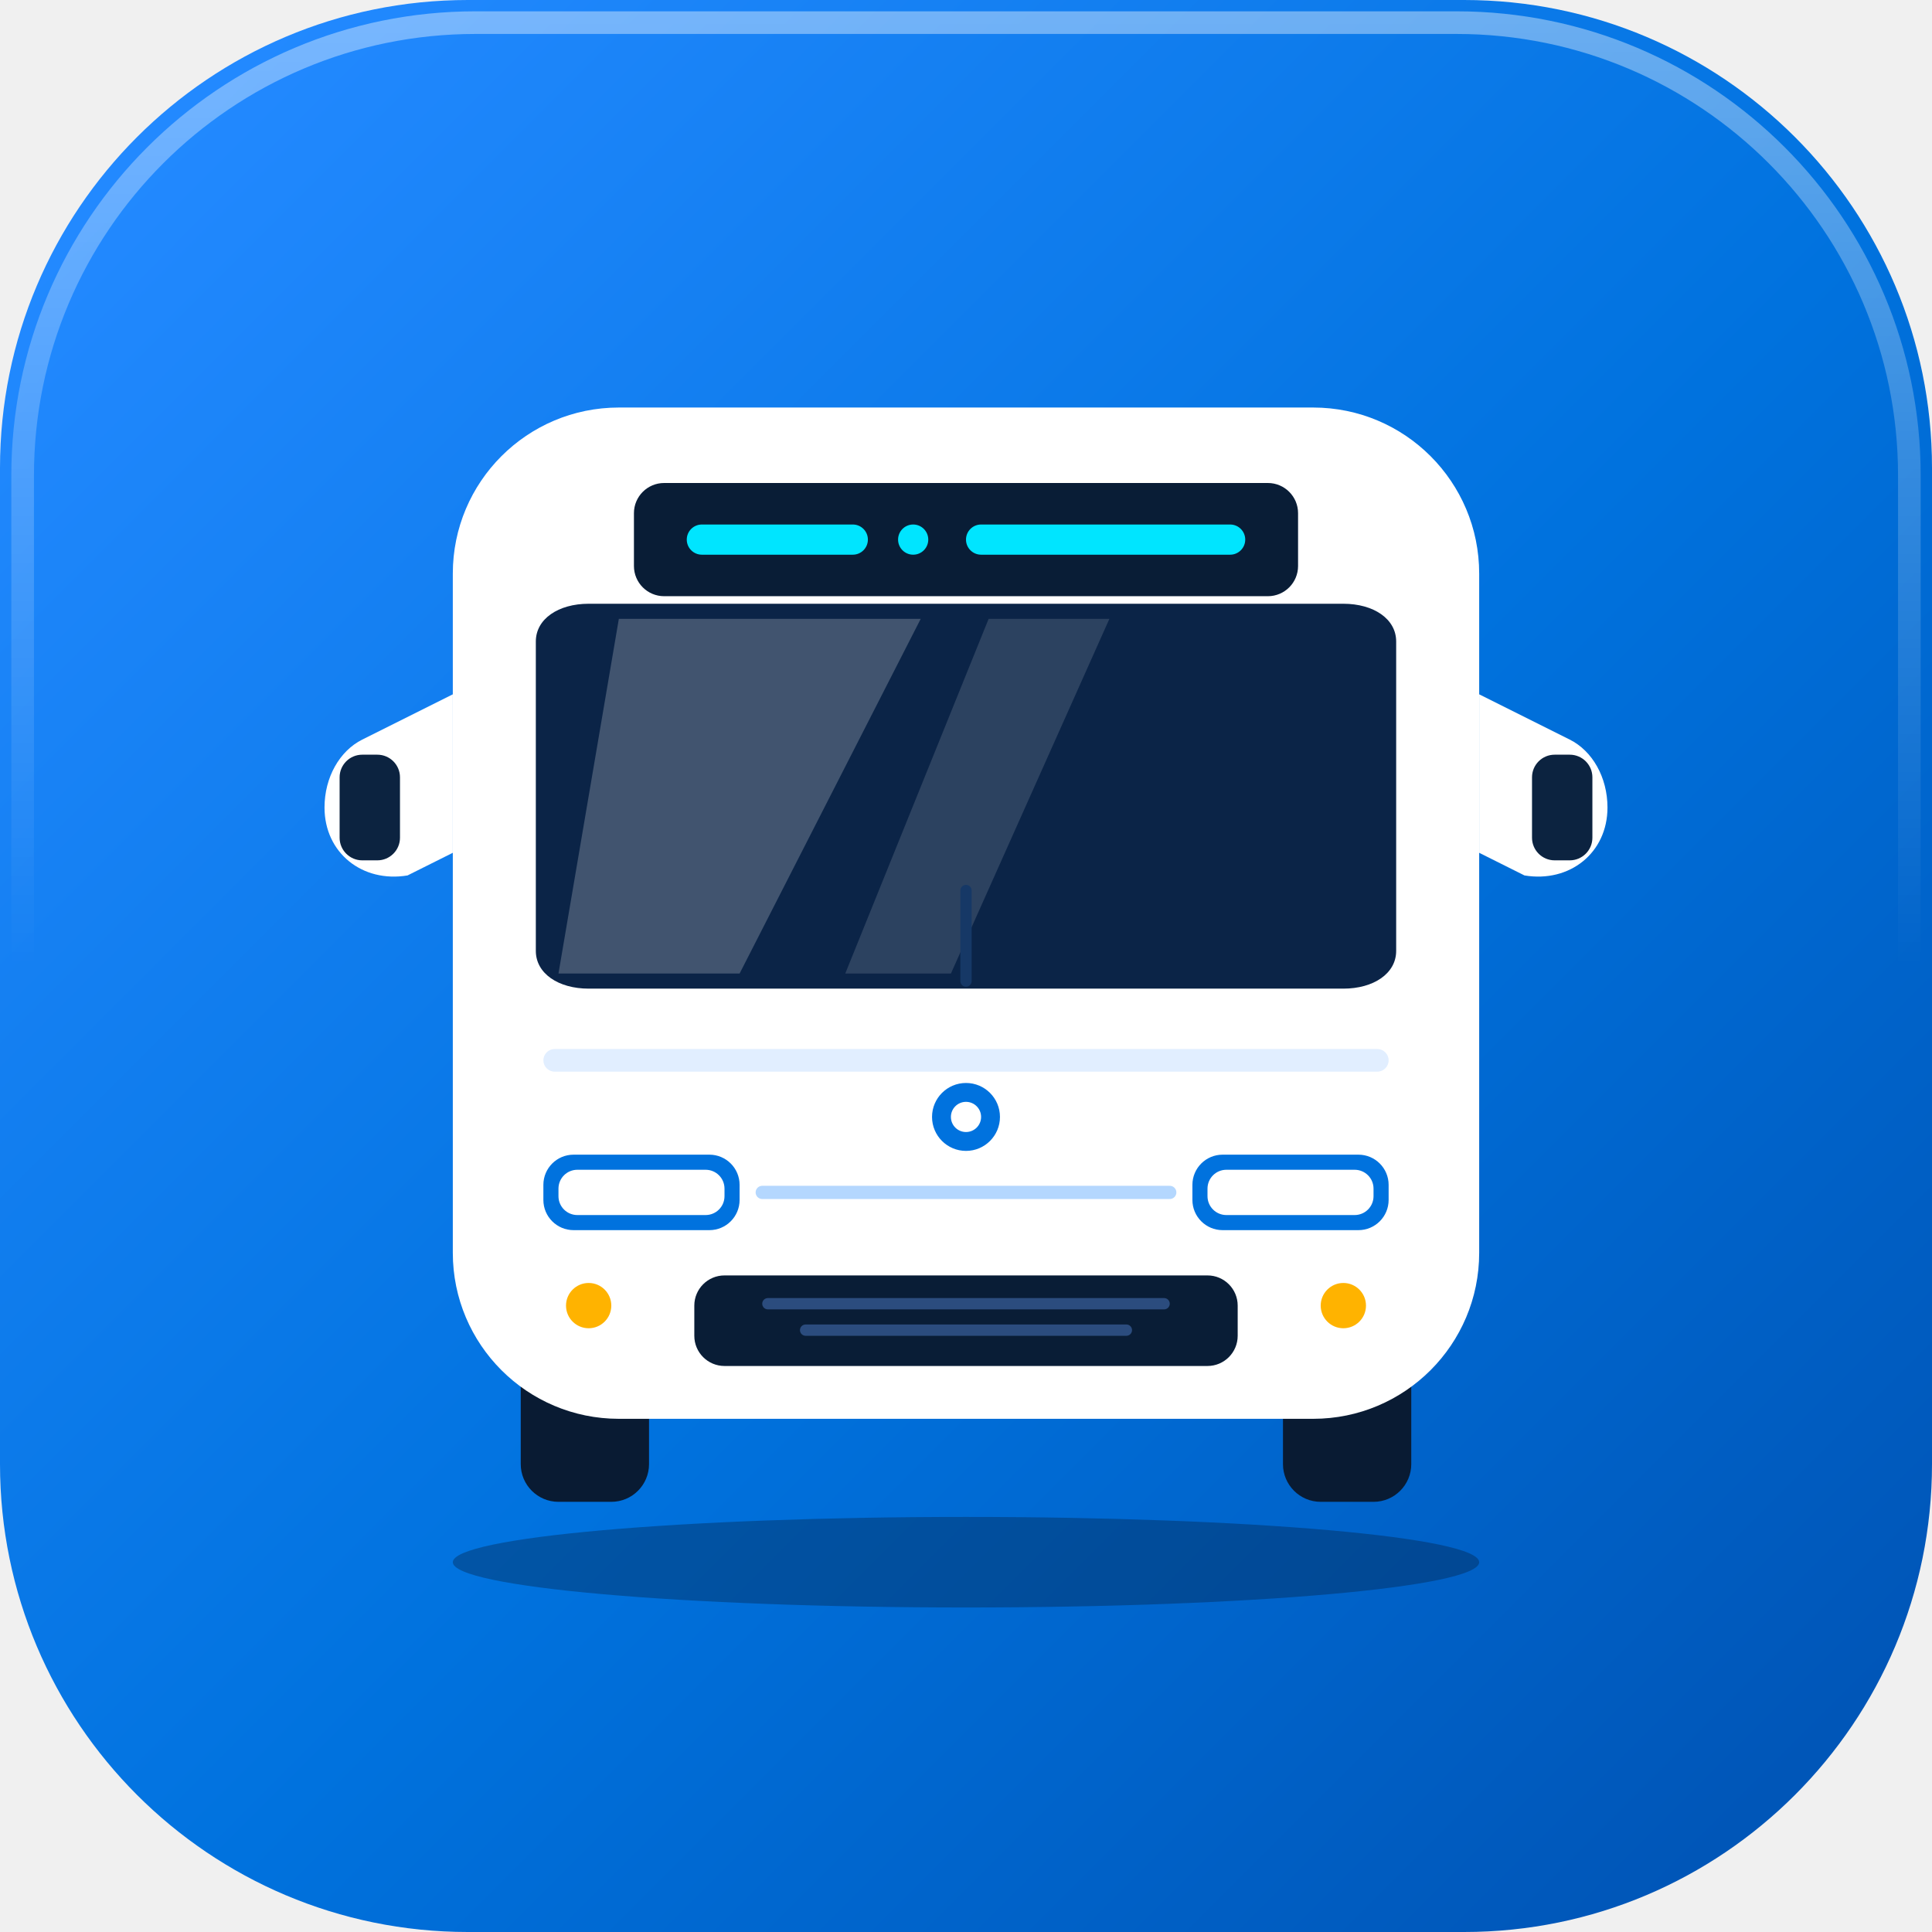
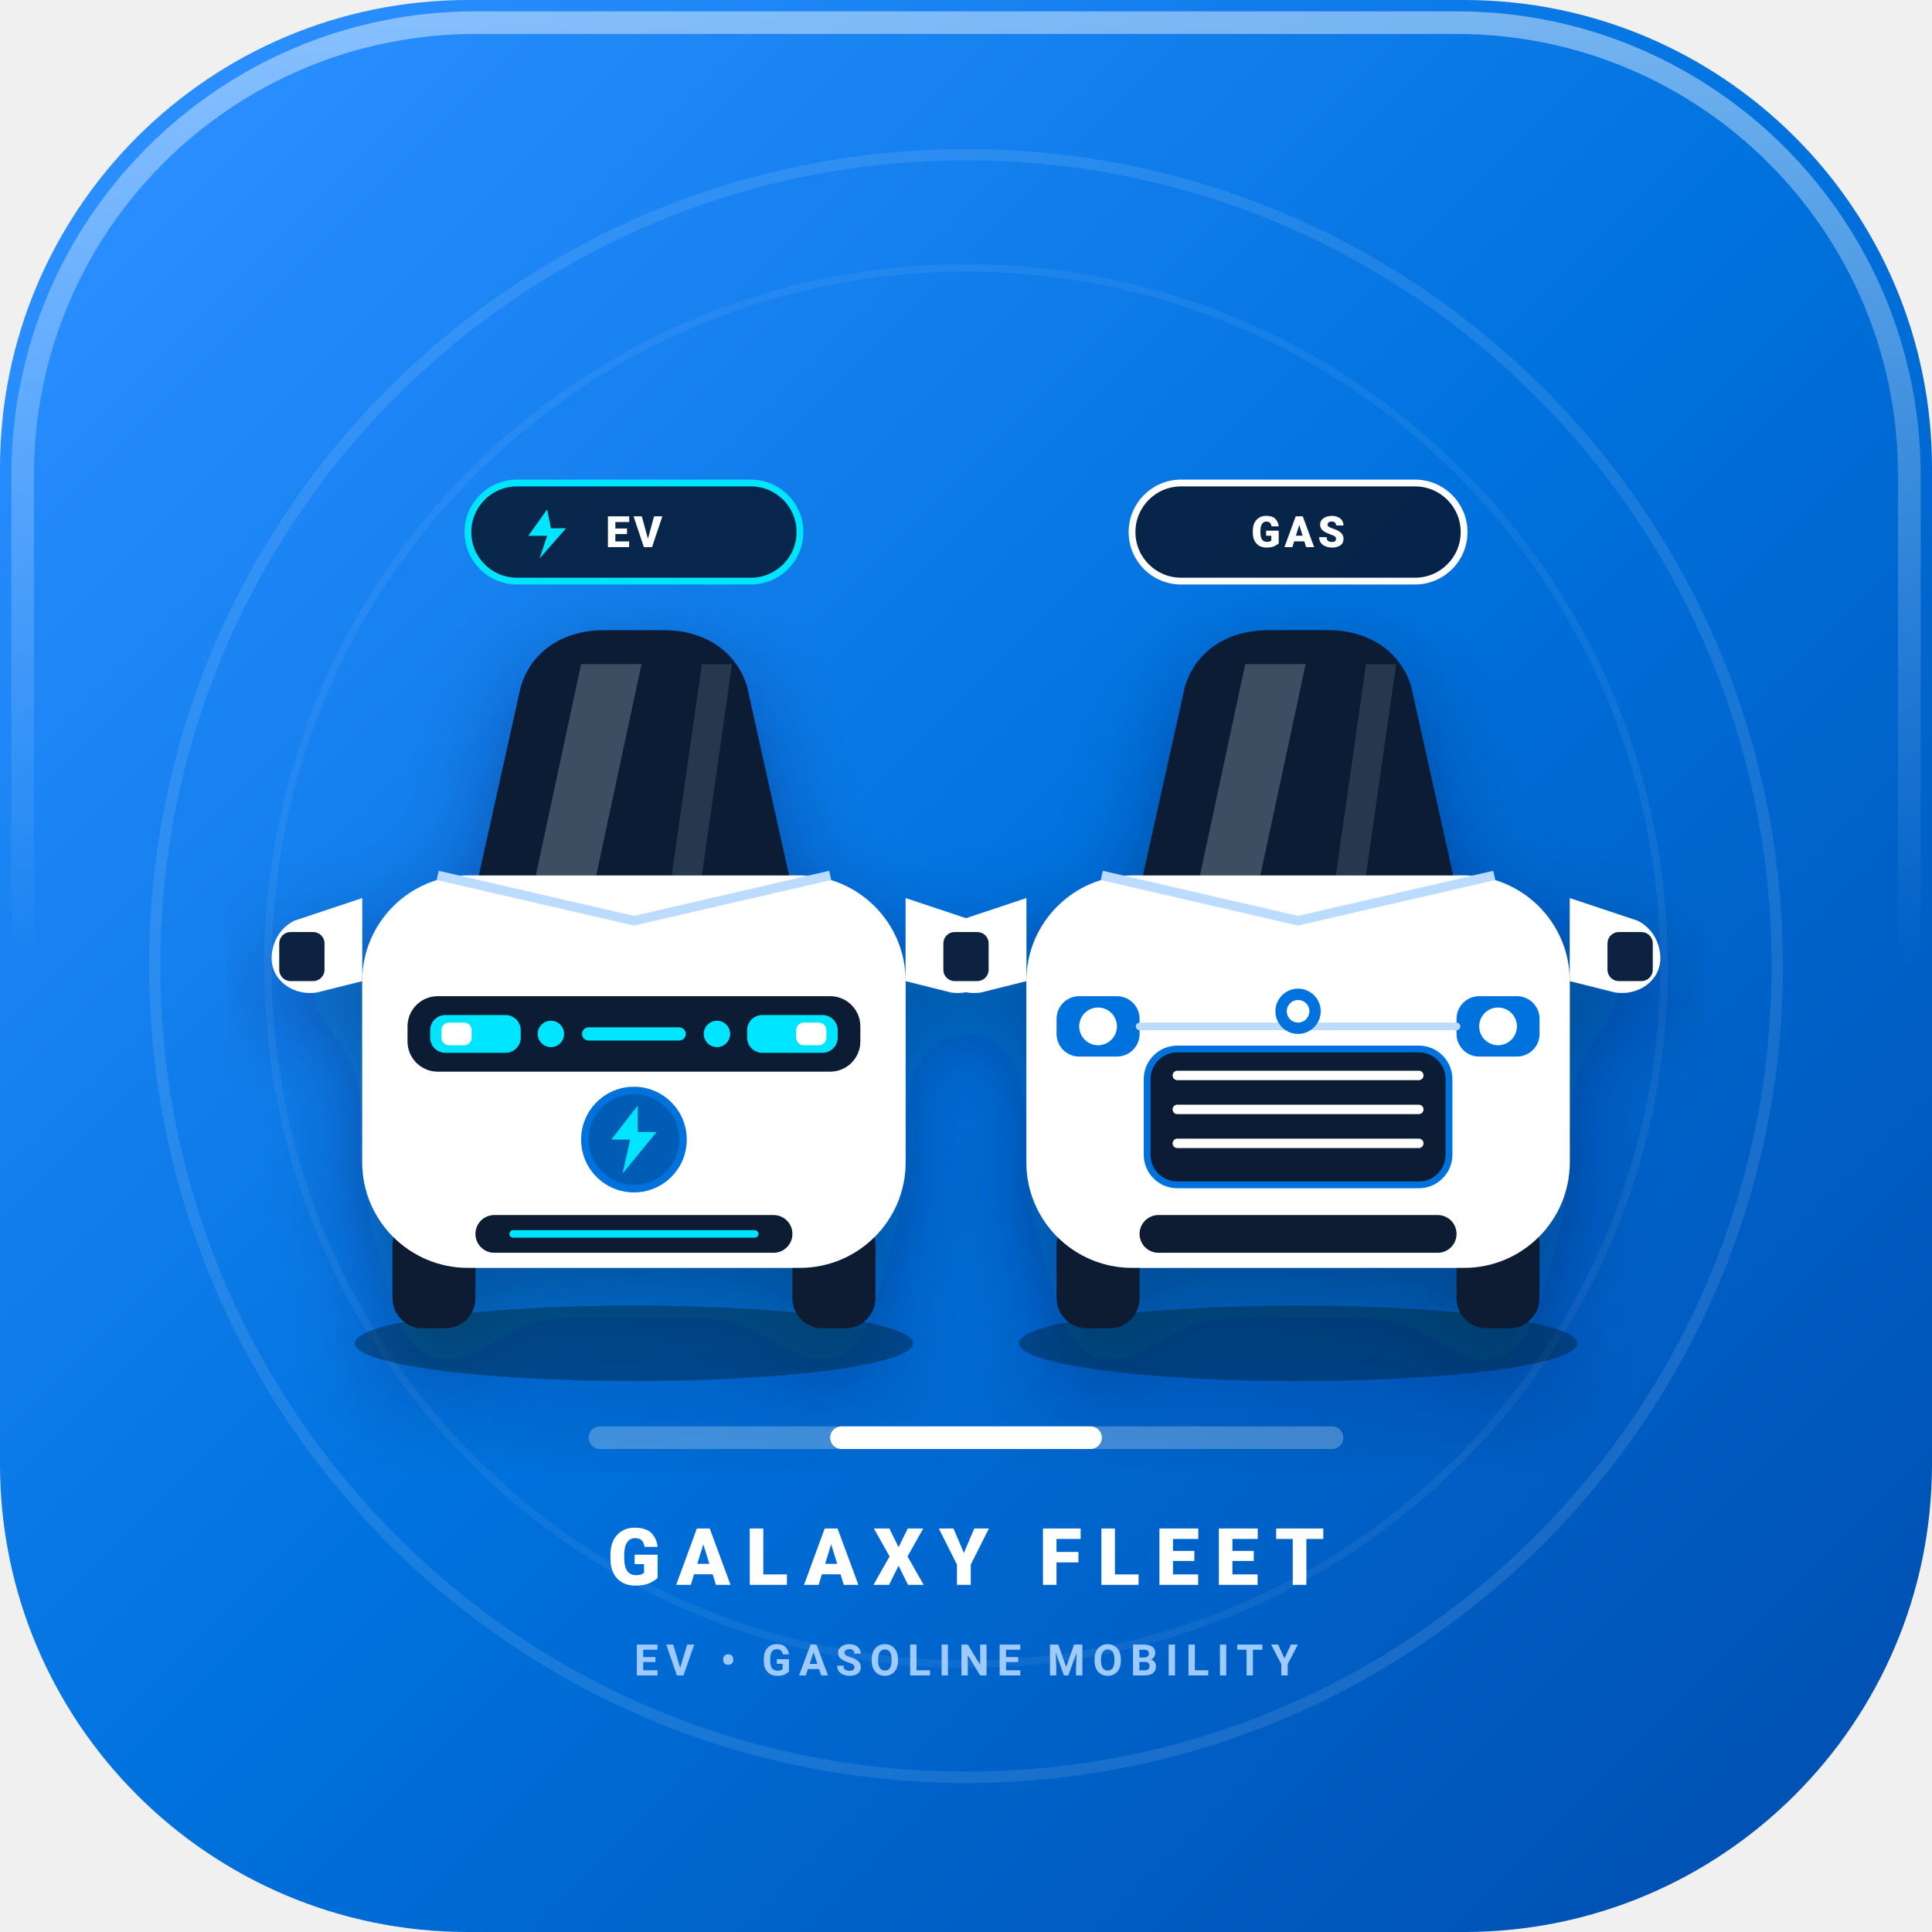
<svg xmlns="http://www.w3.org/2000/svg" viewBox="0 0 512 512" width="512" height="512" fill="none">
  <defs>
    <linearGradient id="samsungOneUiGradFav" x1="40" y1="40" x2="472" y2="472" gradientUnits="userSpaceOnUse">
-       <stop offset="0%" stop-color="#2289ff" />
-       <stop offset="55%" stop-color="#0072de" />
-       <stop offset="100%" stop-color="#0056b8" />
+       <stop offset="0%" stop-color="#2a8eff" />
+       <stop offset="50%" stop-color="#0072de" />
+       <stop offset="100%" stop-color="#0052b4" />
    </linearGradient>
    <linearGradient id="samsungRimGlowFav" x1="256" y1="0" x2="256" y2="256" gradientUnits="userSpaceOnUse">
-       <stop offset="0%" stop-color="#ffffff" stop-opacity="0.4" />
+       <stop offset="0%" stop-color="#ffffff" stop-opacity="0.45" />
      <stop offset="100%" stop-color="#ffffff" stop-opacity="0" />
    </linearGradient>
+     <filter id="carShadowFav" x="60" y="110" width="392" height="280" filterUnits="userSpaceOnUse">
+       <feDropShadow dx="0" dy="10" stdDeviation="12" flood-color="#031633" flood-opacity="0.38" />
+     </filter>
  </defs>
  <rect width="512" height="512" rx="124" fill="url(#samsungOneUiGradFav)" />
  <rect x="6" y="6" width="500" height="500" rx="120" stroke="url(#samsungRimGlowFav)" stroke-width="6" fill="none" />
-   <ellipse cx="256" cy="414" rx="136" ry="12" fill="#04142b" fill-opacity="0.32" />
-   <rect x="138" y="356" width="34" height="42" rx="10" fill="#091b33" />
-   <rect x="340" y="356" width="34" height="42" rx="10" fill="#091b33" />
-   <path d="M120 184 L96 196 C90 199 86 206 86 214 C86 226 96 234 108 232 L120 226 Z" fill="#ffffff" />
-   <rect x="90" y="200" width="16" height="28" rx="6" fill="#0c2340" />
-   <path d="M392 184 L416 196 C422 199 426 206 426 214 C426 226 416 234 404 232 L392 226 Z" fill="#ffffff" />
-   <rect x="406" y="200" width="16" height="28" rx="6" fill="#0c2340" />
-   <rect x="120" y="108" width="272" height="268" rx="44" fill="#ffffff" />
-   <rect x="168" y="128" width="176" height="30" rx="8" fill="#091d36" />
-   <rect x="182" y="139" width="48" height="8" rx="4" fill="#00e5ff" />
-   <circle cx="242" cy="143" r="4" fill="#00e5ff" />
-   <rect x="256" y="139" width="74" height="8" rx="4" fill="#00e5ff" />
-   <path d="M142 170 C142 164 148 160 156 160 L356 160 C364 160 370 164 370 170 L370 252 C370 258 364 262 356 262 L156 262 C148 262 142 258 142 252 Z" fill="#0b2447" />
-   <path d="M164 164 L244 164 L196 258 L148 258 Z" fill="#ffffff" fill-opacity="0.22" />
-   <path d="M262 164 L294 164 L252 258 L224 258 Z" fill="#ffffff" fill-opacity="0.14" />
-   <line x1="256" y1="236" x2="256" y2="260" stroke="#163866" stroke-width="3" stroke-linecap="round" />
-   <rect x="144" y="278" width="224" height="6" rx="3" fill="#e1eeff" />
-   <circle cx="256" cy="296" r="9" fill="#0072de" />
-   <circle cx="256" cy="296" r="4" fill="#ffffff" />
-   <rect x="144" y="306" width="52" height="20" rx="8" fill="#0072de" />
-   <rect x="148" y="310" width="44" height="12" rx="5" fill="#ffffff" />
-   <rect x="316" y="306" width="52" height="20" rx="8" fill="#0072de" />
-   <rect x="320" y="310" width="44" height="12" rx="5" fill="#ffffff" />
-   <line x1="202" y1="316" x2="310" y2="316" stroke="#b4d7fe" stroke-width="3.5" stroke-linecap="round" />
-   <rect x="184" y="338" width="144" height="24" rx="8" fill="#091d36" />
-   <rect x="202" y="344" width="108" height="3" rx="1.5" fill="#2b4c7e" />
-   <rect x="212" y="351" width="88" height="3" rx="1.5" fill="#2b4c7e" />
-   <circle cx="156" cy="346" r="6" fill="#ffb300" />
-   <circle cx="356" cy="346" r="6" fill="#ffb300" />
+   <circle cx="256" cy="256" r="215" stroke="#ffffff" stroke-opacity="0.10" stroke-width="3" fill="none" />
+   <circle cx="256" cy="256" r="185" stroke="#ffffff" stroke-opacity="0.06" stroke-width="2" fill="none" />
+   <g>
+     <rect x="124" y="128" width="88" height="26" rx="13" fill="#071b36" fill-opacity="0.88" stroke="#00e5ff" stroke-width="1.8" />
+     <path d="M145 135 L140 142 L145 142 L143 148 L150 140 L146 140 Z" fill="#00e5ff" />
+     <text x="168" y="145" font-family="-apple-system, BlinkMacSystemFont, 'Segoe UI', Roboto, sans-serif" font-size="11.5" font-weight="800" fill="#ffffff" letter-spacing="1" text-anchor="middle">EV</text>
+     <rect x="300" y="128" width="88" height="26" rx="13" fill="#071b36" fill-opacity="0.88" stroke="#ffffff" stroke-width="1.8" />
+     <text x="344" y="145" font-family="-apple-system, BlinkMacSystemFont, 'Segoe UI', Roboto, sans-serif" font-size="11.5" font-weight="800" fill="#ffffff" letter-spacing="1" text-anchor="middle">GAS</text>
+   </g>
+   <g filter="url(#carShadowFav)">
+     <ellipse cx="168" cy="356" rx="74" ry="10" fill="#04142b" fill-opacity="0.4" />
+     <ellipse cx="344" cy="356" rx="74" ry="10" fill="#04142b" fill-opacity="0.4" />
+     <g id="evCarFav">
+       <rect x="104" y="322" width="22" height="30" rx="8" fill="#081b33" />
+       <rect x="210" y="322" width="22" height="30" rx="8" fill="#081b33" />
+       <path d="M96 238 L78 244 C74 246 72 250 72 254 C72 260 78 264 84 263 L96 260 Z" fill="#ffffff" />
+       <rect x="74" y="247" width="12" height="13" rx="3" fill="#0c2340" />
+       <path d="M240 238 L258 244 C262 246 264 250 264 254 C264 260 258 264 252 263 L240 260 Z" fill="#ffffff" />
+       <rect x="250" y="247" width="12" height="13" rx="3" fill="#0c2340" />
+       <path d="M126 236 L138 182 C141 172 150 167 160 167 L176 167 C186 167 195 172 198 182 L210 236 Z" fill="#081c36" />
+       <path d="M142 232 L154 176 L170 176 L158 232 Z" fill="#ffffff" fill-opacity="0.22" />
+       <path d="M178 232 L186 176 L194 176 L186 232 Z" fill="#ffffff" fill-opacity="0.12" />
+       <rect x="96" y="232" width="144" height="104" rx="28" fill="#ffffff" />
+       <path d="M116 232 L168 244 L220 232" stroke="#bcdcff" stroke-width="2.5" fill="none" />
+       <rect x="108" y="264" width="120" height="20" rx="8" fill="#071b36" />
+       <rect x="114" y="269" width="24" height="10" rx="4" fill="#00e5ff" />
+       <rect x="117" y="271" width="8" height="6" rx="2" fill="#ffffff" />
+       <circle cx="146" cy="274" r="3.5" fill="#00e5ff" />
+       <line x1="156" y1="274" x2="180" y2="274" stroke="#00e5ff" stroke-width="3.5" stroke-linecap="round" />
+       <circle cx="190" cy="274" r="3.5" fill="#00e5ff" />
+       <rect x="198" y="269" width="24" height="10" rx="4" fill="#00e5ff" />
+       <rect x="211" y="271" width="8" height="6" rx="2" fill="#ffffff" />
+       <circle cx="168" cy="302" r="14" fill="#0072de" />
+       <circle cx="168" cy="302" r="12" fill="#005bb5" />
+       <path d="M169 293 L162 302 L167 302 L165 311 L174 300 L169 300 Z" fill="#00e5ff" />
+       <rect x="126" y="322" width="84" height="10" rx="5" fill="#081b33" />
+       <line x1="136" y1="327" x2="200" y2="327" stroke="#00e5ff" stroke-width="2" stroke-linecap="round" />
+     </g>
+     <g id="gasCarFav">
+       <rect x="280" y="322" width="22" height="30" rx="8" fill="#081b33" />
+       <rect x="386" y="322" width="22" height="30" rx="8" fill="#081b33" />
+       <path d="M272 238 L254 244 C250 246 248 250 248 254 C248 260 254 264 260 263 L272 260 Z" fill="#ffffff" />
+       <rect x="250" y="247" width="12" height="13" rx="3" fill="#0c2340" />
+       <path d="M416 238 L434 244 C438 246 440 250 440 254 C440 260 434 264 428 263 L416 260 Z" fill="#ffffff" />
+       <rect x="426" y="247" width="12" height="13" rx="3" fill="#0c2340" />
+       <path d="M302 236 L314 182 C317 172 326 167 336 167 L352 167 C362 167 371 172 374 182 L386 236 Z" fill="#081c36" />
+       <path d="M318 232 L330 176 L346 176 L334 232 Z" fill="#ffffff" fill-opacity="0.22" />
+       <path d="M354 232 L362 176 L370 176 L362 232 Z" fill="#ffffff" fill-opacity="0.12" />
+       <rect x="272" y="232" width="144" height="104" rx="28" fill="#ffffff" />
+       <path d="M292 232 L344 244 L396 232" stroke="#bcdcff" stroke-width="2.5" fill="none" />
+       <rect x="304" y="278" width="80" height="36" rx="8" fill="#091d36" stroke="#0072de" stroke-width="1.8" />
+       <line x1="312" y1="285" x2="376" y2="285" stroke="#ffffff" stroke-width="2.5" stroke-linecap="round" />
+       <line x1="312" y1="294" x2="376" y2="294" stroke="#ffffff" stroke-width="2.5" stroke-linecap="round" />
+       <line x1="312" y1="303" x2="376" y2="303" stroke="#ffffff" stroke-width="2.5" stroke-linecap="round" />
+       <rect x="280" y="264" width="22" height="16" rx="6" fill="#0072de" />
+       <circle cx="291" cy="272" r="5" fill="#ffffff" />
+       <rect x="386" y="264" width="22" height="16" rx="6" fill="#0072de" />
+       <circle cx="397" cy="272" r="5" fill="#ffffff" />
+       <line x1="302" y1="272" x2="386" y2="272" stroke="#bcdcff" stroke-width="2" stroke-linecap="round" />
+       <circle cx="344" cy="268" r="6" fill="#0072de" />
+       <circle cx="344" cy="268" r="3" fill="#ffffff" />
+       <rect x="302" y="322" width="84" height="10" rx="5" fill="#081b33" />
+       <circle cx="290" cy="327" r="4" fill="#ffffff" />
+       <circle cx="398" cy="327" r="4" fill="#ffffff" />
+     </g>
+   </g>
+   <rect x="156" y="378" width="200" height="6" rx="3" fill="#ffffff" fill-opacity="0.25" />
+   <rect x="220" y="378" width="72" height="6" rx="3" fill="#ffffff" />
+   <text x="256" y="420" font-family="-apple-system, BlinkMacSystemFont, 'Segoe UI', Roboto, sans-serif" font-size="21" font-weight="900" fill="#ffffff" letter-spacing="4" text-anchor="middle">GALAXY FLEET</text>
+   <text x="256" y="444" font-family="-apple-system, BlinkMacSystemFont, 'Segoe UI', Roboto, sans-serif" font-size="11.5" font-weight="700" fill="#9ecaff" letter-spacing="2" text-anchor="middle">EV • GASOLINE MOBILITY</text>
</svg>
